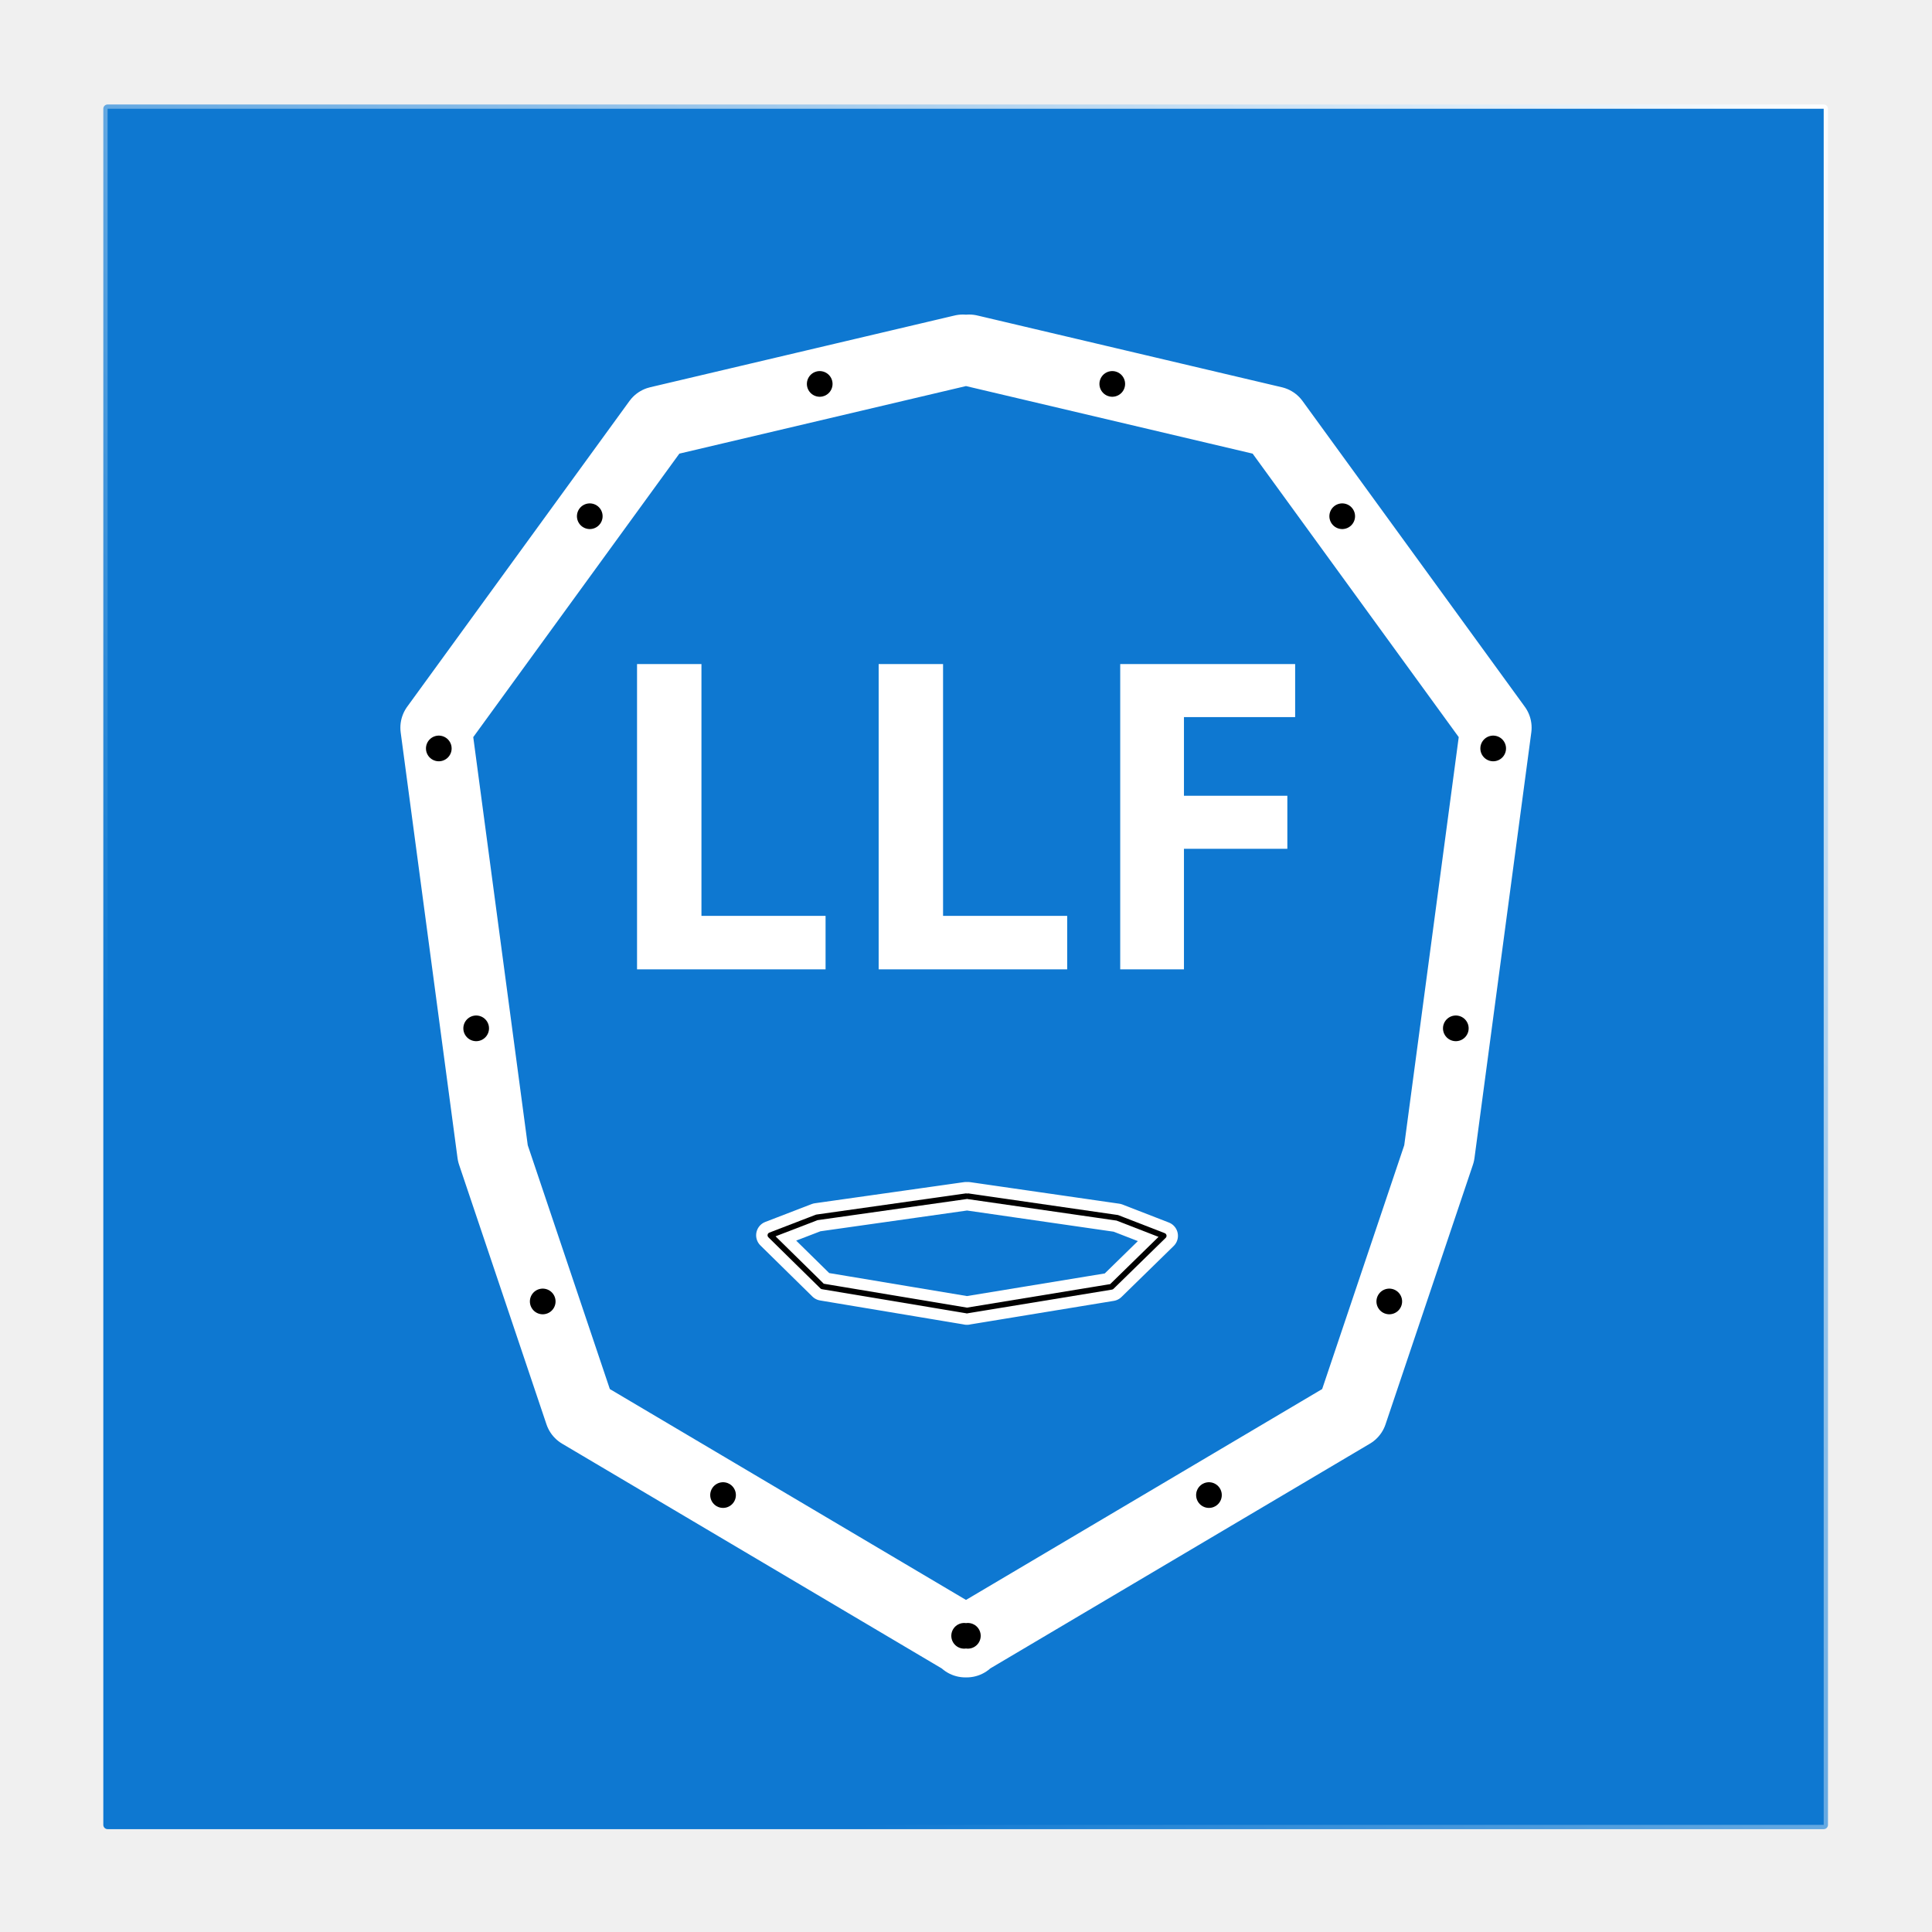
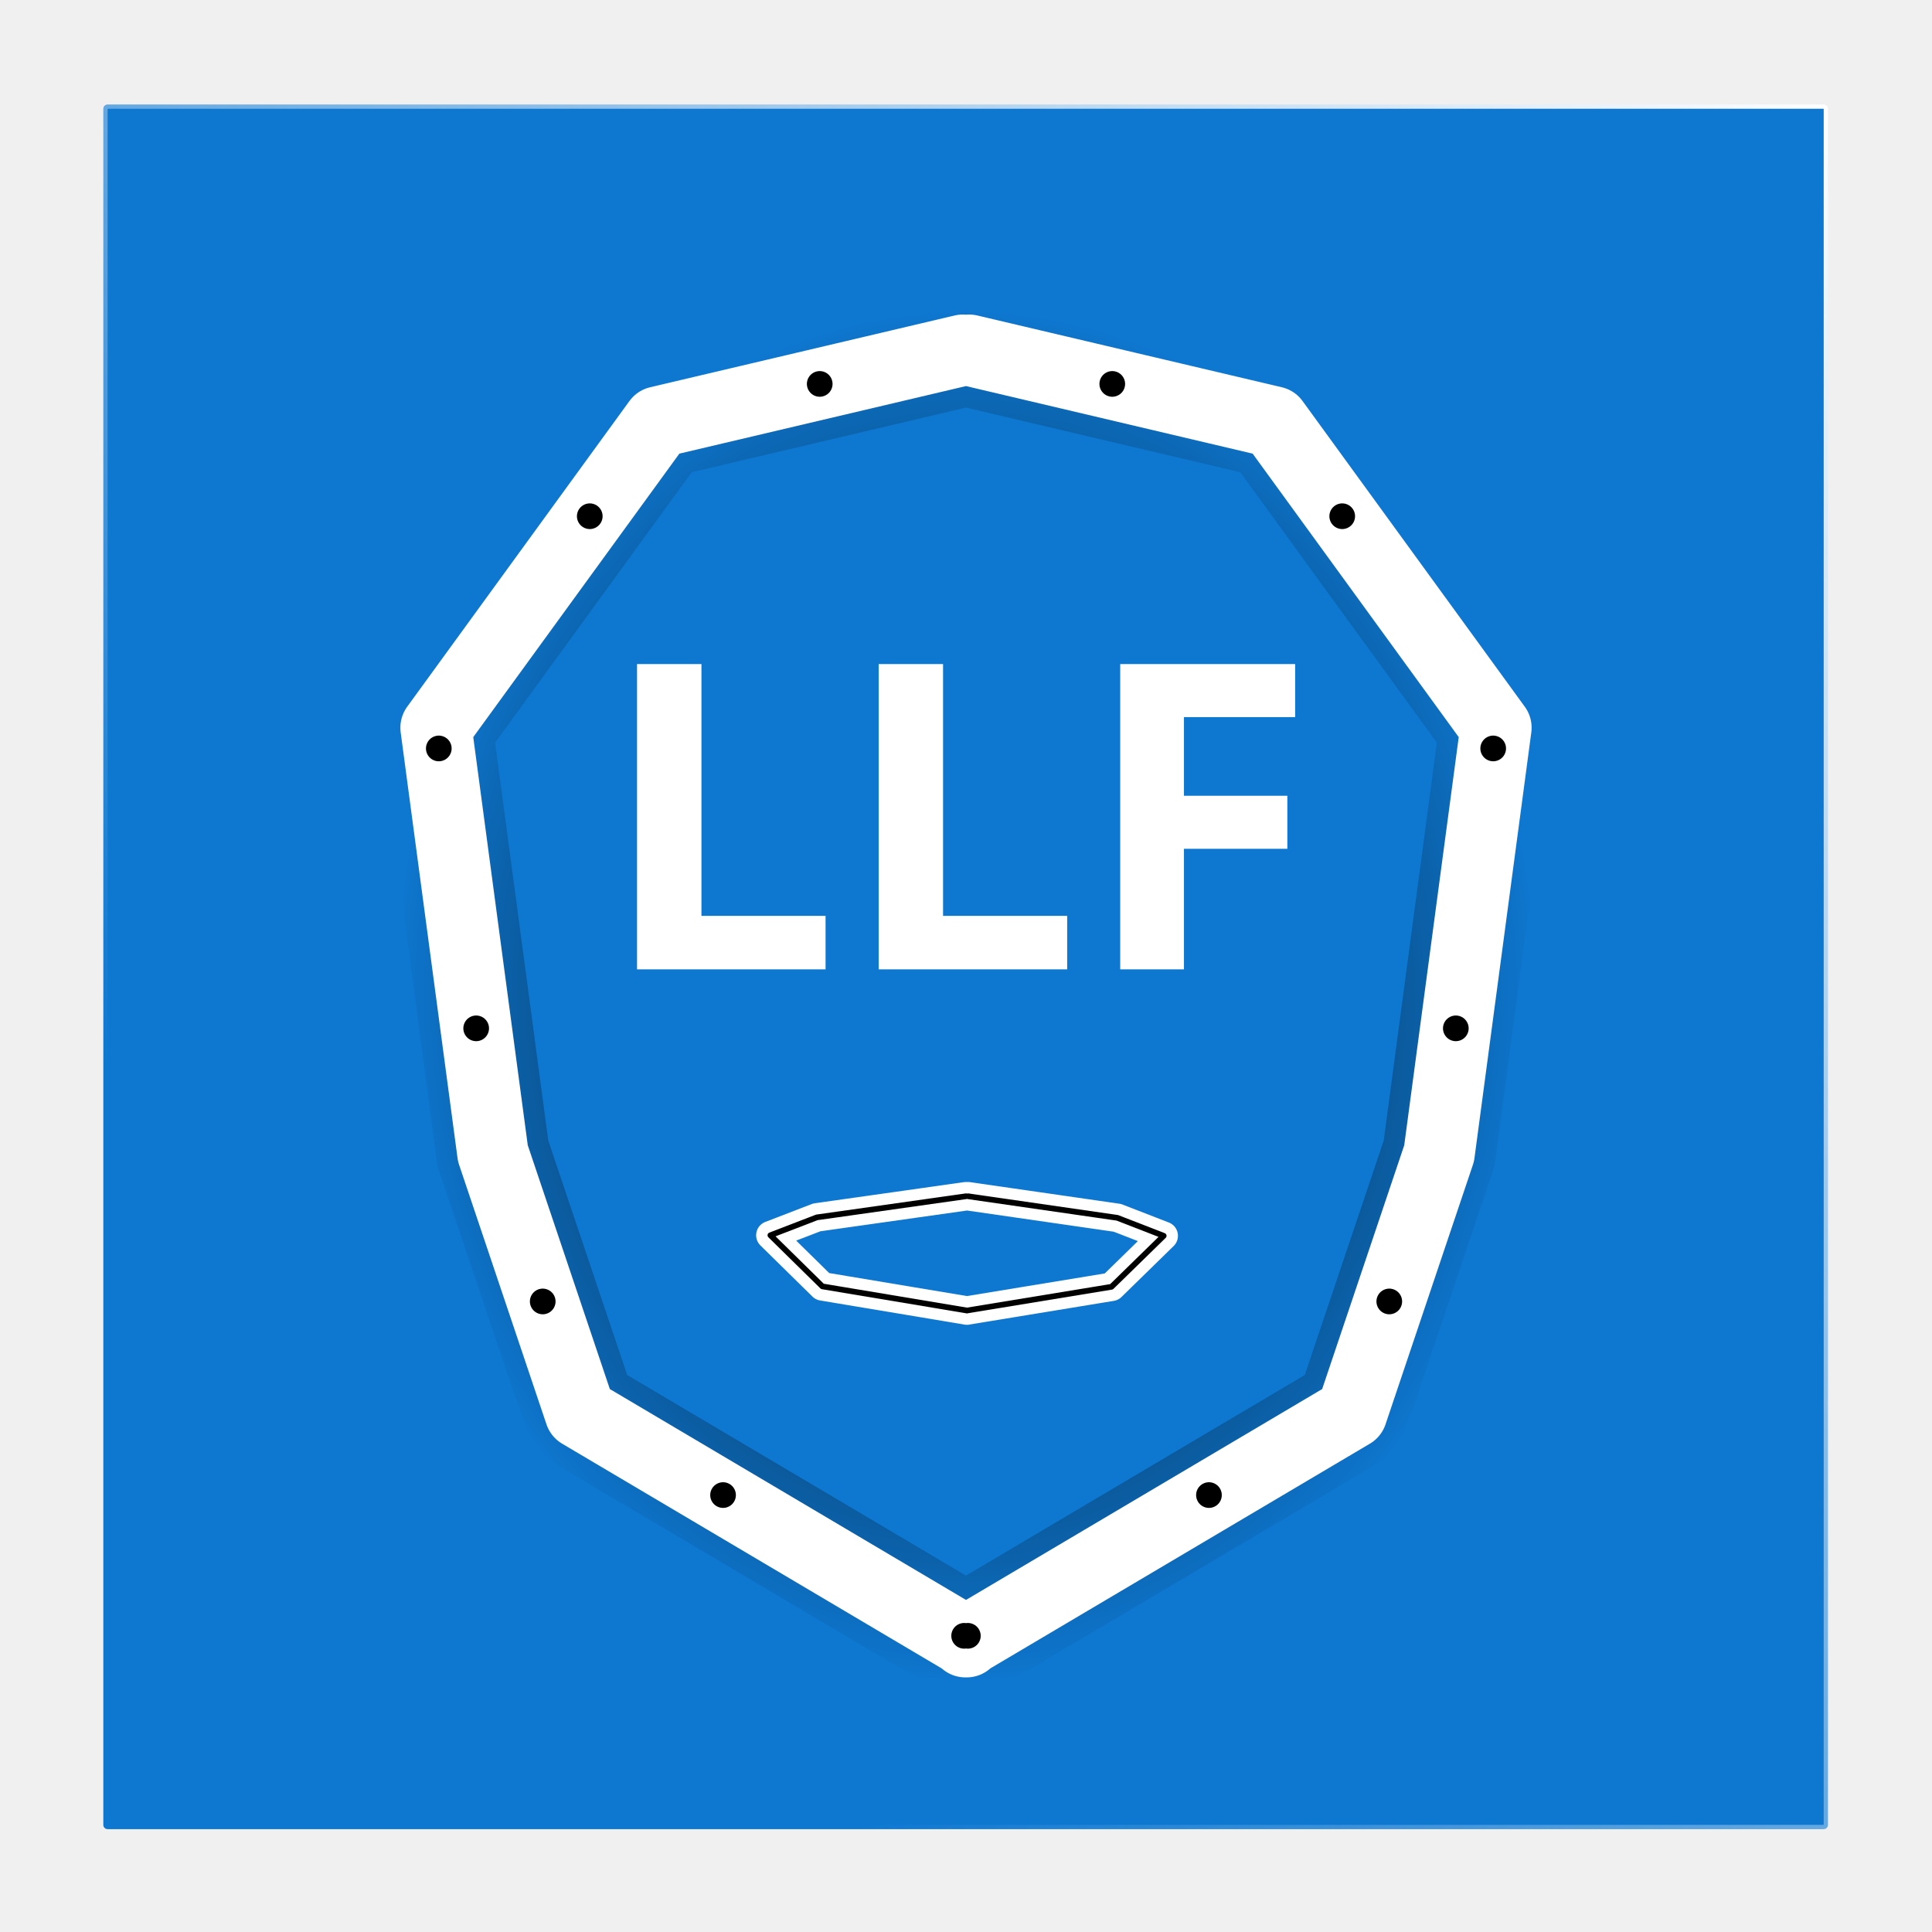
<svg xmlns="http://www.w3.org/2000/svg" xmlns:xlink="http://www.w3.org/1999/xlink" width="512" height="512" viewBox="0 0 135.467 135.467" version="1.1" id="svg5">
  <defs id="defs2">
+     <linearGradient id="linearGradient4408">
+       <stop style="stop-color:#000000;stop-opacity:1;" offset="0" id="stop4404" />
+       <stop style="stop-color:#000000;stop-opacity:0;" offset="1" id="stop4406" />
+     </linearGradient>
+     <linearGradient id="linearGradient2948">
+       <stop style="stop-color:#000000;stop-opacity:1;" offset="0" id="stop2944" />
+       <stop style="stop-color:#000000;stop-opacity:0;" offset="1" id="stop2946" />
+     </linearGradient>
    <linearGradient id="linearGradient4267">
      <stop style="stop-color:#0e78d1;stop-opacity:1;" offset="0.224" id="stop4265" />
      <stop style="stop-color:#ffffff;stop-opacity:1;" offset="1" id="stop4263" />
    </linearGradient>
    <linearGradient xlink:href="#linearGradient4267" id="linearGradient4271" x1="6.33" y1="128.765" x2="129.02" y2="7.346" gradientUnits="userSpaceOnUse" />
+     <radialGradient xlink:href="#linearGradient2948" id="radialGradient2950" cx="67.733" cy="69.834" fx="67.733" fy="69.834" r="40.467" gradientTransform="matrix(1,0,0,1.200659,0,-14.01294)" gradientUnits="userSpaceOnUse" />
+     <linearGradient xlink:href="#linearGradient4408" id="linearGradient4414" x1="44.002" y1="57.263" x2="91.465" y2="57.263" gradientUnits="userSpaceOnUse" />
  </defs>
  <g id="layer1">
    <rect style="fill:#0e78d1;stroke:url(#linearGradient4271);stroke-width:0.6;stroke-linecap:round;stroke-linejoin:round;stroke-miterlimit:100;stroke-dasharray:none;stroke-dashoffset:0;stroke-opacity:1;paint-order:markers stroke fill;fill-opacity:1" id="rect1960" width="120.329" height="120.329" x="7.544" y="7.626" d="m 25.544,7.626 h 84.329 a 18,18 45 0 1 18,18 v 84.329 a 18,18 135 0 1 -18,18 l -84.329,0 a 18,18 45 0 1 -18,-18 V 25.626 A 18,18 135 0 1 25.544,7.626 Z" />
+     <path style="display:inline;fill:none;stroke:url(#radialGradient2950);stroke-width:7.937;stroke-linecap:round;stroke-linejoin:round;stroke-miterlimit:100;stroke-dasharray:none;stroke-dashoffset:0;stroke-opacity:1;paint-order:markers stroke fill" d="M 67.689,115.115 94.78,99.075 100.908,80.871 104.893,51.024 89.308,29.587 67.954,24.554 M 67.778,115.115 40.687,99.075 34.559,80.871 30.573,51.024 46.158,29.587 67.513,24.554" id="path943" class="UnoptimicedTransforms" />
    <path style="display:inline;fill:none;stroke:#ffffff;stroke-width:5;stroke-linecap:round;stroke-linejoin:round;stroke-miterlimit:100;stroke-dasharray:none;stroke-dashoffset:0;stroke-opacity:1;paint-order:markers stroke fill" d="M 67.689,115.115 94.78,99.075 100.908,80.871 104.893,51.024 89.308,29.587 67.954,24.554 M 67.778,115.115 40.687,99.075 34.559,80.871 30.573,51.024 46.158,29.587 67.513,24.554" id="path1107" class="UnoptimicedTransforms" />
    <path style="display:inline;fill:none;stroke:#000000;stroke-width:1.8;stroke-linecap:round;stroke-linejoin:round;stroke-miterlimit:100;stroke-dasharray:0, 19.8;stroke-dashoffset:0;paint-order:markers stroke fill" d="M 67.603,114.699 94.78,99.075 100.908,80.871 104.893,51.024 89.308,29.587 67.954,24.554 M 67.864,114.699 40.687,99.075 34.559,80.871 30.573,51.024 46.158,29.587 67.513,24.554" id="path1456" class="UnoptimicedTransforms" />
    <path style="fill:none;stroke:#ffffff;stroke-width:1.575;stroke-linecap:round;stroke-linejoin:round;stroke-miterlimit:100;stroke-dasharray:none;stroke-dashoffset:0;stroke-opacity:1;paint-order:markers stroke fill;marker-end:" d="m 67.753,84.729 -8.242,1.167 -2.564,0.987 2.873,2.824 7.99,1.334 m 0.057,-6.311 8.238,1.19 2.561,0.994 -2.881,2.815 -7.994,1.312" id="path1708" class="UnoptimicedTransforms" transform="matrix(1.269704,0,0,1.269704,-18.28762,-23.70283)" />
    <path style="fill:none;stroke:#000000;stroke-width:0.315;stroke-linecap:round;stroke-linejoin:round;stroke-miterlimit:100;stroke-dasharray:none;stroke-dashoffset:0;stroke-opacity:1;paint-order:markers stroke fill" d="m 67.753,84.729 -8.242,1.167 -2.564,0.987 2.873,2.824 7.99,1.334 m 0.057,-6.311 8.238,1.19 2.561,0.994 -2.881,2.815 -7.994,1.312" id="path1898" class="UnoptimicedTransforms" transform="matrix(1.269704,0,0,1.269704,-18.28762,-23.70283)" />
-     <text xml:space="preserve" style="font-size:3.598px;fill:#0e78d1;fill-opacity:1;stroke:none;stroke-width:0.68;stroke-linecap:round;stroke-linejoin:round;stroke-miterlimit:100;stroke-dasharray:none;stroke-dashoffset:0;stroke-opacity:1;paint-order:markers stroke fill" x="41.965" y="67.966" id="text4329">
-       <tspan id="tspan4327" style="font-style:normal;font-variant:normal;font-weight:bold;font-stretch:normal;font-size:29.981px;font-family:sans-serif;-inkscape-font-specification:'sans-serif, Bold';font-variant-ligatures:normal;font-variant-caps:normal;font-variant-numeric:normal;font-variant-east-asian:normal;fill:#ffffff;fill-opacity:1;stroke-width:0.68" x="41.965" y="67.966">LLF</tspan>
+     <text xml:space="preserve" style="font-size:3.598px;fill:#0e78d1;fill-opacity:1;stroke:none;stroke-width:0;stroke-linecap:round;stroke-linejoin:round;stroke-miterlimit:100;stroke-dasharray:none;stroke-dashoffset:0;stroke-opacity:1;paint-order:markers stroke fill" x="41.965" y="67.966" id="text4329">
+       <tspan id="tspan4327" style="font-style:normal;font-variant:normal;font-weight:bold;font-stretch:normal;font-size:29.981px;font-family:sans-serif;-inkscape-font-specification:'sans-serif, Bold';font-variant-ligatures:normal;font-variant-caps:normal;font-variant-numeric:normal;font-variant-east-asian:normal;fill:#ffffff;fill-opacity:1;stroke-width:0;stroke:none;stroke-dasharray:none" x="41.965" y="67.966">LLF</tspan>
    </text>
  </g>
</svg>
